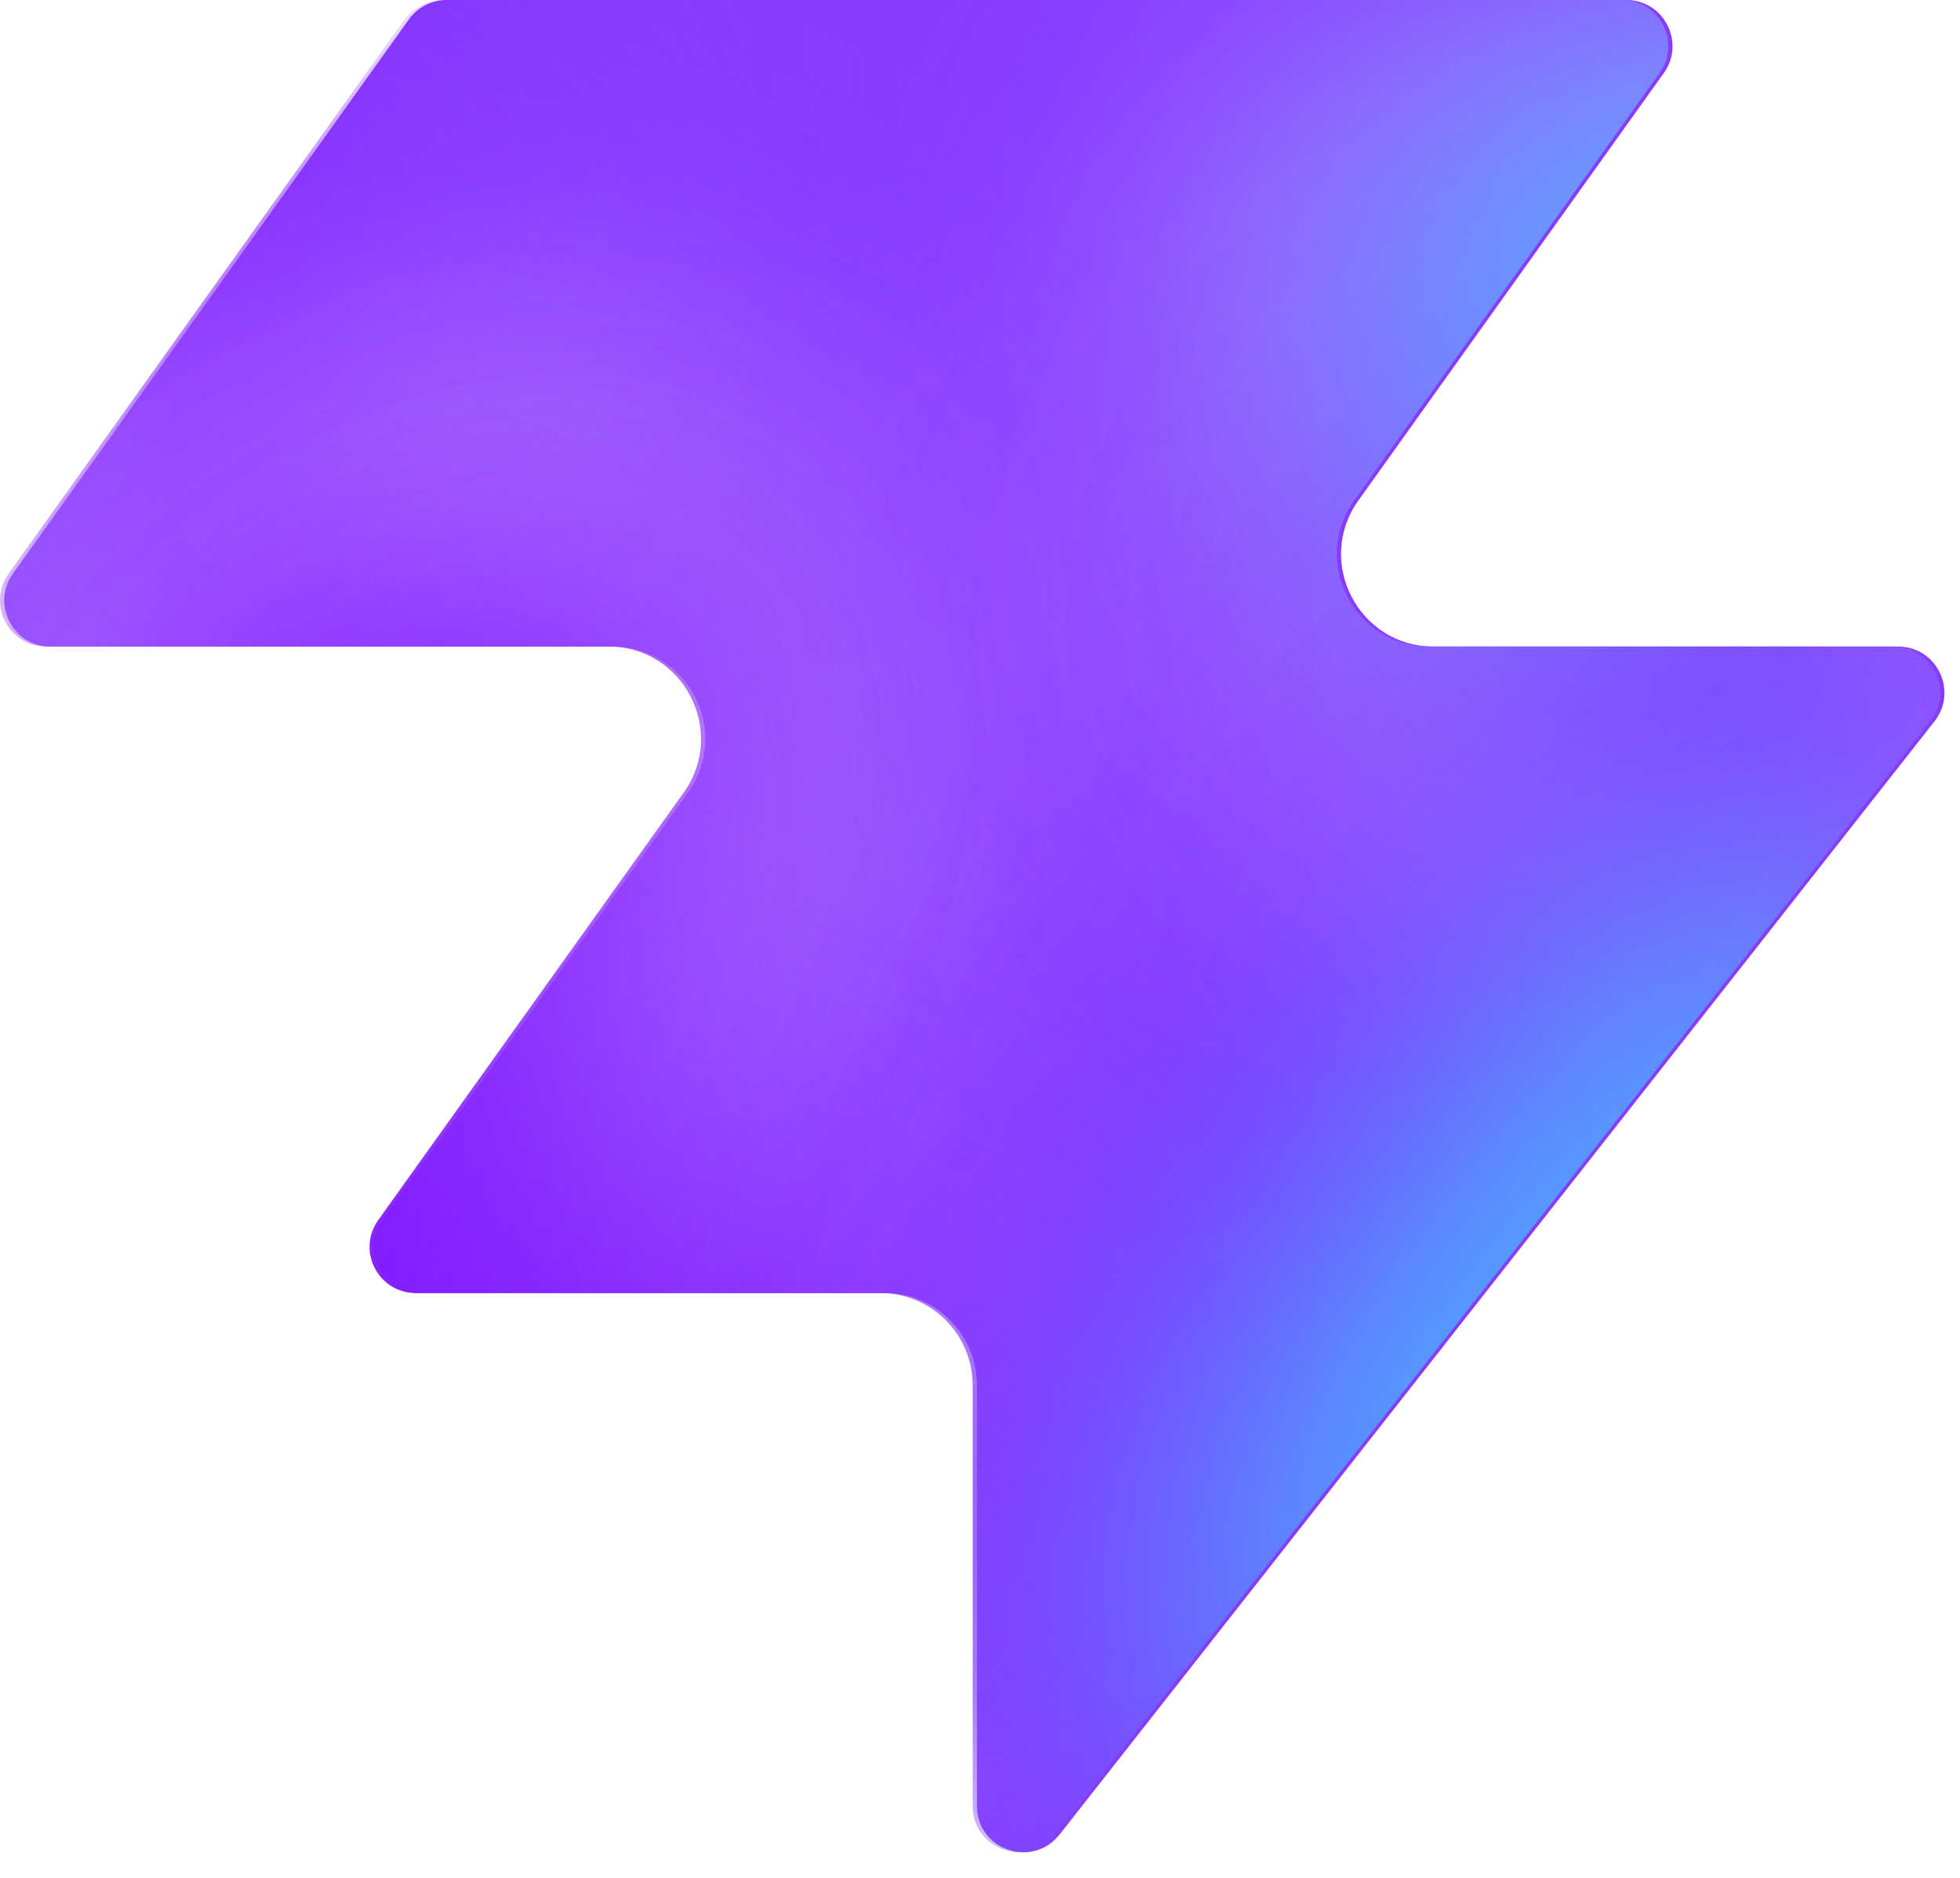
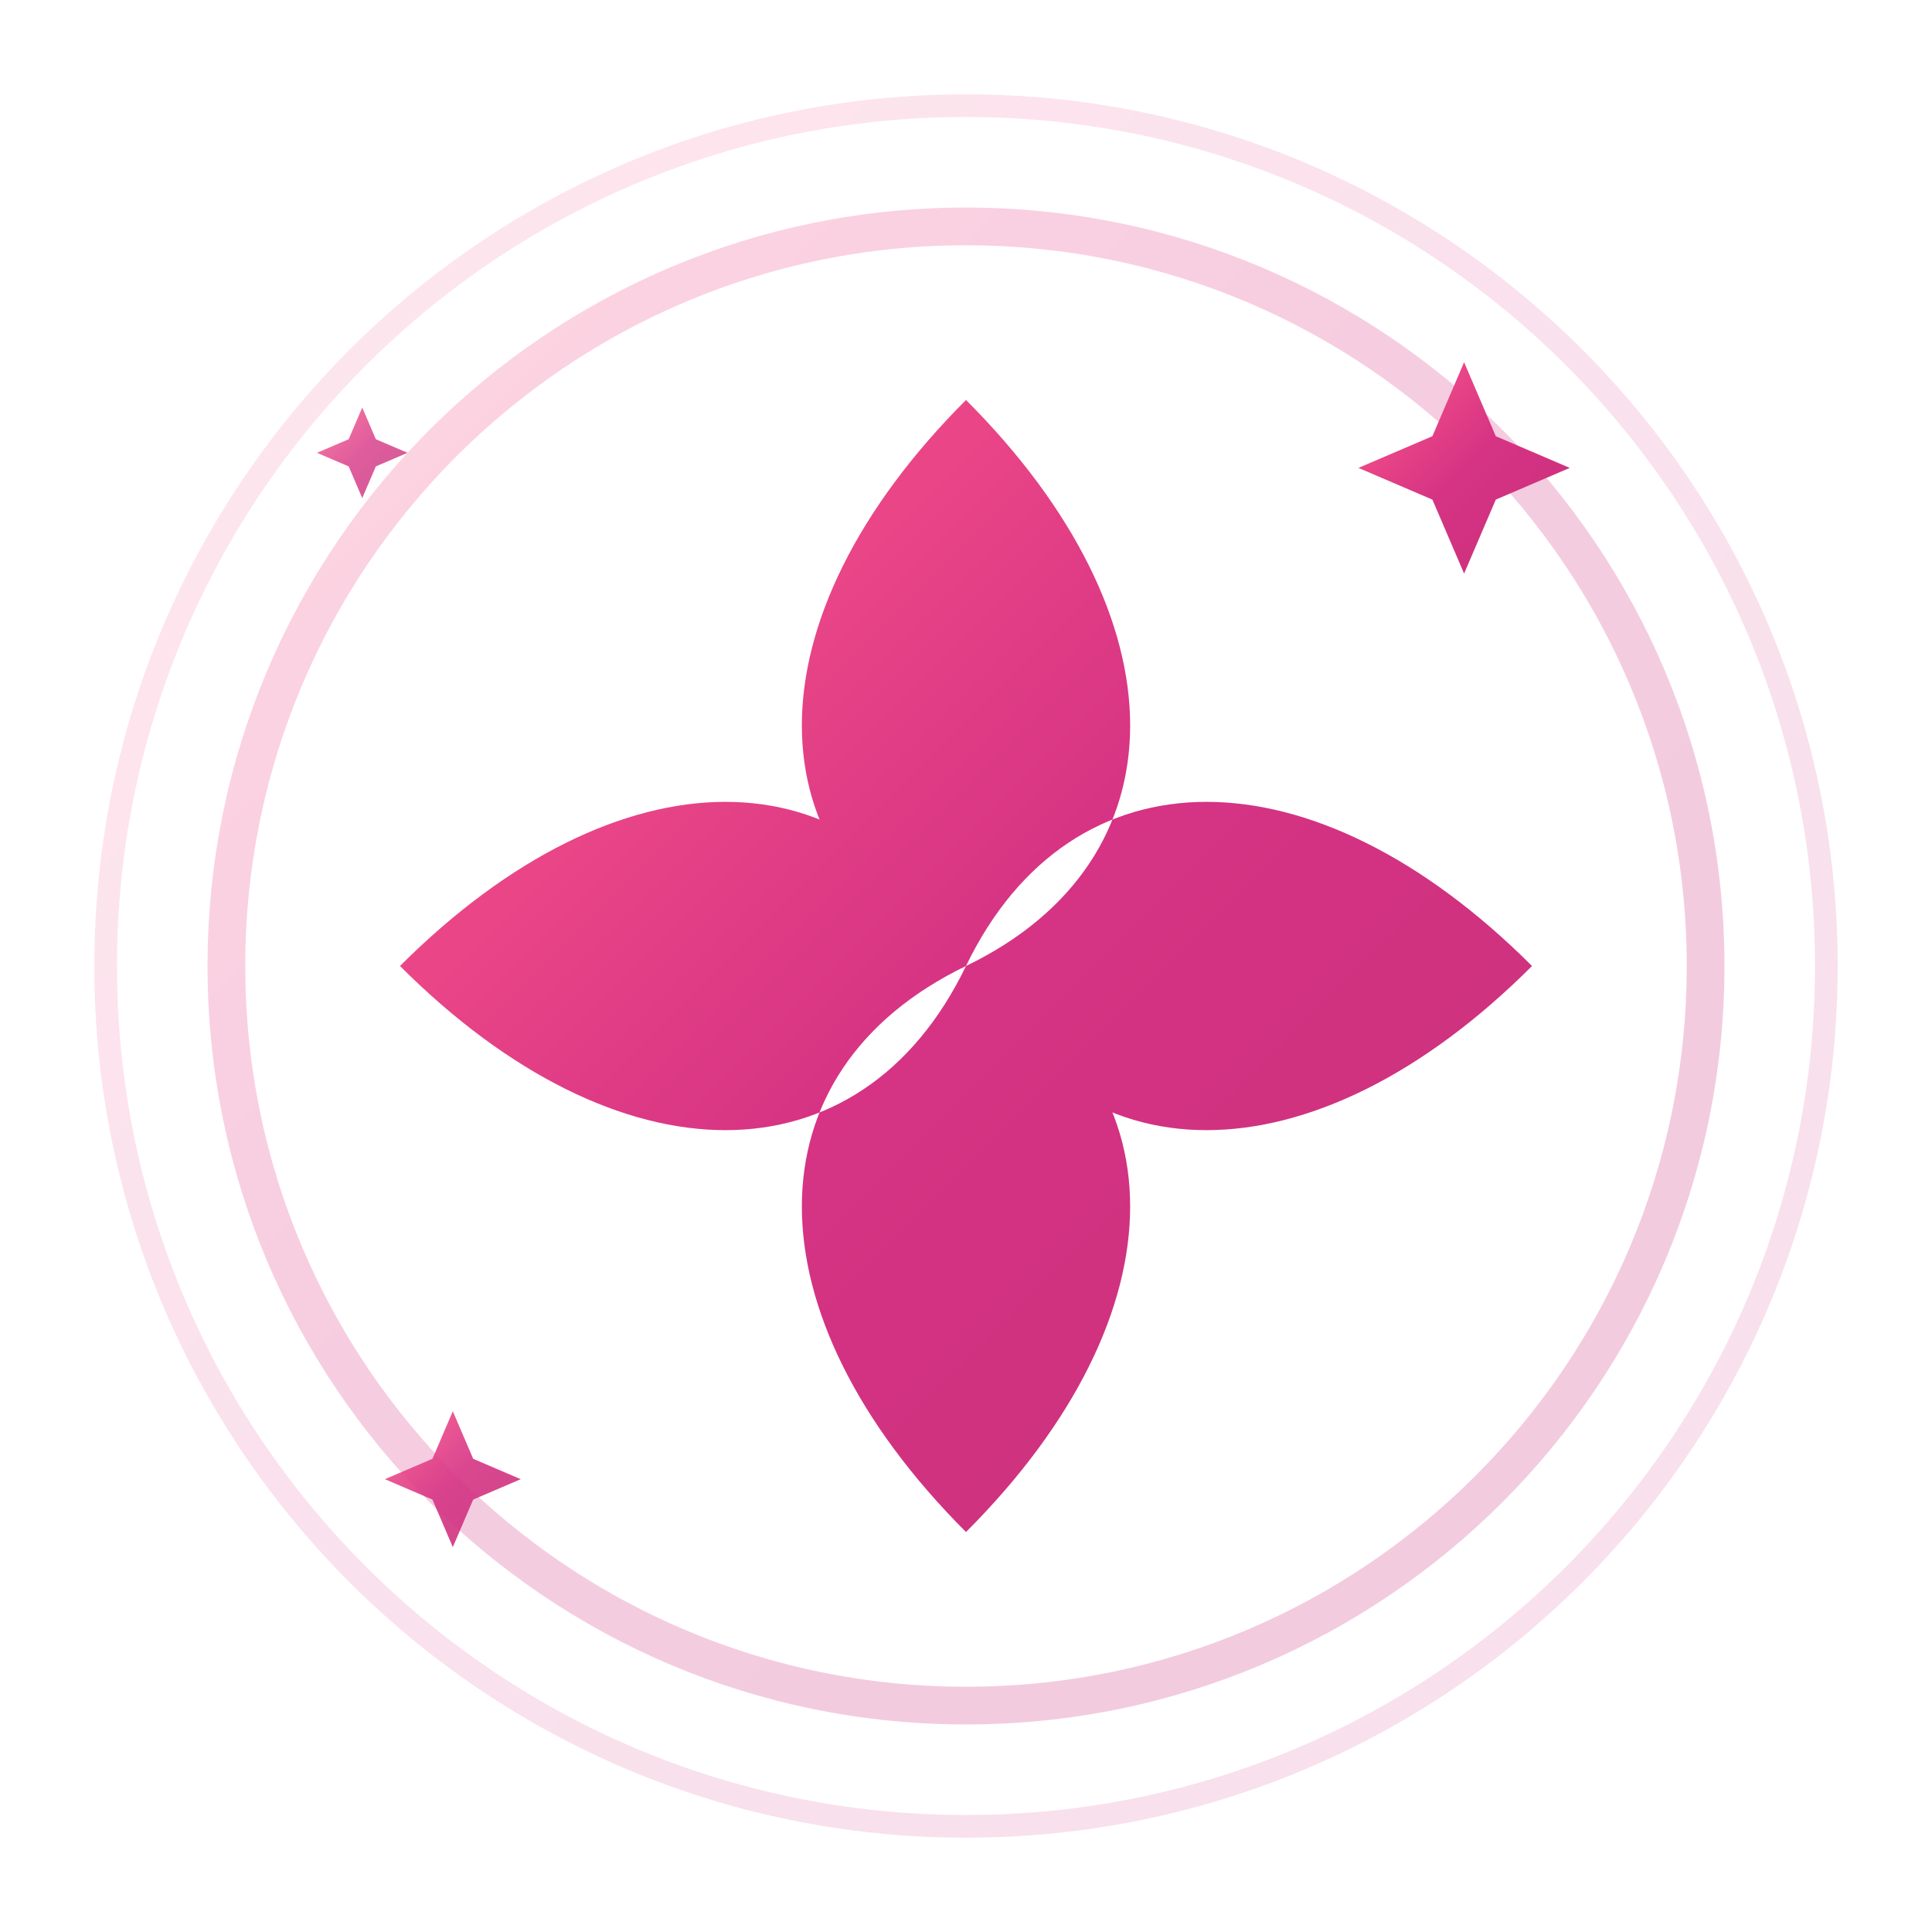
- <svg xmlns="http://www.w3.org/2000/svg" width="48" height="46" fill="none" viewBox="0 0 48 46">
-   <path fill="#863bff" d="M25.946 44.938c-.664.845-2.021.375-2.021-.698V33.937a2.26 2.26 0 0 0-2.262-2.262H10.287c-.92 0-1.456-1.04-.92-1.788l7.48-10.471c1.07-1.497 0-3.578-1.842-3.578H1.237c-.92 0-1.456-1.04-.92-1.788L10.013.474c.214-.297.556-.474.92-.474h28.894c.92 0 1.456 1.04.92 1.788l-7.48 10.471c-1.07 1.498 0 3.579 1.842 3.579h11.377c.943 0 1.473 1.088.89 1.83L25.947 44.94z" style="fill:#863bff;fill:color(display-p3 .525 .23 1);fill-opacity:1" />
-   <mask id="a" width="48" height="46" x="0" y="0" maskUnits="userSpaceOnUse" style="mask-type:alpha">
-     <path fill="#000" d="M25.842 44.938c-.664.844-2.021.375-2.021-.698V33.937a2.26 2.26 0 0 0-2.262-2.262H10.183c-.92 0-1.456-1.04-.92-1.788l7.48-10.471c1.07-1.498 0-3.579-1.842-3.579H1.133c-.92 0-1.456-1.04-.92-1.787L9.91.473c.214-.297.556-.474.92-.474h28.894c.92 0 1.456 1.04.92 1.788l-7.48 10.471c-1.07 1.498 0 3.578 1.842 3.578h11.377c.943 0 1.473 1.088.89 1.832L25.843 44.94z" style="fill:#000;fill-opacity:1" />
-   </mask>
-   <g mask="url(#a)">
-     <g filter="url(#b)">
-       <ellipse cx="5.508" cy="14.704" fill="#ede6ff" rx="5.508" ry="14.704" style="fill:#ede6ff;fill:color(display-p3 .927 .903 1);fill-opacity:1" transform="matrix(.00324 1 1 -.00324 -4.47 31.516)" />
-     </g>
-     <g filter="url(#c)">
-       <ellipse cx="10.399" cy="29.851" fill="#ede6ff" rx="10.399" ry="29.851" style="fill:#ede6ff;fill:color(display-p3 .927 .903 1);fill-opacity:1" transform="matrix(.00324 1 1 -.00324 -39.328 7.883)" />
-     </g>
-     <g filter="url(#d)">
-       <ellipse cx="5.508" cy="30.487" fill="#7e14ff" rx="5.508" ry="30.487" style="fill:#7e14ff;fill:color(display-p3 .492 .077 1);fill-opacity:1" transform="rotate(89.814 -25.913 -14.639)scale(1 -1)" />
-     </g>
-     <g filter="url(#e)">
-       <ellipse cx="5.508" cy="30.599" fill="#7e14ff" rx="5.508" ry="30.599" style="fill:#7e14ff;fill:color(display-p3 .492 .077 1);fill-opacity:1" transform="rotate(89.814 -32.644 -3.334)scale(1 -1)" />
-     </g>
-     <g filter="url(#f)">
-       <ellipse cx="5.508" cy="30.599" fill="#7e14ff" rx="5.508" ry="30.599" style="fill:#7e14ff;fill:color(display-p3 .492 .077 1);fill-opacity:1" transform="matrix(.00324 1 1 -.00324 -34.34 30.47)" />
-     </g>
-     <g filter="url(#g)">
-       <ellipse cx="14.072" cy="22.078" fill="#ede6ff" rx="14.072" ry="22.078" style="fill:#ede6ff;fill:color(display-p3 .927 .903 1);fill-opacity:1" transform="rotate(93.35 24.506 48.493)scale(-1 1)" />
-     </g>
-     <g filter="url(#h)">
-       <ellipse cx="3.47" cy="21.501" fill="#7e14ff" rx="3.47" ry="21.501" style="fill:#7e14ff;fill:color(display-p3 .492 .077 1);fill-opacity:1" transform="rotate(89.009 28.708 47.59)scale(-1 1)" />
-     </g>
-     <g filter="url(#i)">
-       <ellipse cx="3.47" cy="21.501" fill="#7e14ff" rx="3.47" ry="21.501" style="fill:#7e14ff;fill:color(display-p3 .492 .077 1);fill-opacity:1" transform="rotate(89.009 28.708 47.59)scale(-1 1)" />
-     </g>
-     <g filter="url(#j)">
-       <ellipse cx=".387" cy="8.972" fill="#7e14ff" rx="4.407" ry="29.108" style="fill:#7e14ff;fill:color(display-p3 .492 .077 1);fill-opacity:1" transform="rotate(39.51 .387 8.972)" />
-     </g>
-     <g filter="url(#k)">
-       <ellipse cx="47.523" cy="-6.092" fill="#7e14ff" rx="4.407" ry="29.108" style="fill:#7e14ff;fill:color(display-p3 .492 .077 1);fill-opacity:1" transform="rotate(37.892 47.523 -6.092)" />
-     </g>
-     <g filter="url(#l)">
-       <ellipse cx="41.412" cy="6.333" fill="#47bfff" rx="5.971" ry="9.665" style="fill:#47bfff;fill:color(display-p3 .28 .748 1);fill-opacity:1" transform="rotate(37.892 41.412 6.333)" />
-     </g>
-     <g filter="url(#m)">
-       <ellipse cx="-1.879" cy="38.332" fill="#7e14ff" rx="4.407" ry="29.108" style="fill:#7e14ff;fill:color(display-p3 .492 .077 1);fill-opacity:1" transform="rotate(37.892 -1.88 38.332)" />
-     </g>
-     <g filter="url(#n)">
-       <ellipse cx="-1.879" cy="38.332" fill="#7e14ff" rx="4.407" ry="29.108" style="fill:#7e14ff;fill:color(display-p3 .492 .077 1);fill-opacity:1" transform="rotate(37.892 -1.88 38.332)" />
-     </g>
-     <g filter="url(#o)">
-       <ellipse cx="35.651" cy="29.907" fill="#7e14ff" rx="4.407" ry="29.108" style="fill:#7e14ff;fill:color(display-p3 .492 .077 1);fill-opacity:1" transform="rotate(37.892 35.651 29.907)" />
-     </g>
-     <g filter="url(#p)">
-       <ellipse cx="38.418" cy="32.4" fill="#47bfff" rx="5.971" ry="15.297" style="fill:#47bfff;fill:color(display-p3 .28 .748 1);fill-opacity:1" transform="rotate(37.892 38.418 32.4)" />
-     </g>
+ <svg xmlns="http://www.w3.org/2000/svg" width="512" height="512" viewBox="0 0 512 512" fill="none" role="img">
+   <defs>
+     <linearGradient id="sich-gradient" x1="0%" y1="0%" x2="100%" y2="100%">
+       <stop offset="0%" stop-color="#FF5A8A" />
+       <stop offset="50%" stop-color="#D63384" />
+       <stop offset="100%" stop-color="#C8307A" />
+     </linearGradient>
+   </defs>
+   <circle cx="256" cy="256" r="196" fill="none" stroke="url(#sich-gradient)" stroke-opacity="0.25" stroke-width="10" />
+   <circle cx="256" cy="256" r="228" fill="none" stroke="url(#sich-gradient)" stroke-opacity="0.15" stroke-width="6" />
+   <g transform="translate(256,256)">
+     <path d="M0,-150 C58,-92 58,-28 0,0 C-58,-28 -58,-92 0,-150 Z M0,150 C58,92 58,28 0,0 C-58,28 -58,92 0,150 Z M-150,0 C-92,-58 -28,-58 0,0 C-28,58 -92,58 -150,0 Z M150,0 C92,-58 28,-58 0,0 C28,58 92,58 150,0 Z" fill="url(#sich-gradient)" />
  </g>
-   <defs>
-     <filter id="b" width="60.045" height="41.654" x="-19.77" y="16.149" color-interpolation-filters="sRGB" filterUnits="userSpaceOnUse">
-       <feFlood flood-opacity="0" result="BackgroundImageFix" />
-       <feBlend in="SourceGraphic" in2="BackgroundImageFix" result="shape" />
-       <feGaussianBlur result="effect1_foregroundBlur_2002_17158" stdDeviation="7.659" />
-     </filter>
-     <filter id="c" width="90.34" height="51.437" x="-54.613" y="-7.533" color-interpolation-filters="sRGB" filterUnits="userSpaceOnUse">
-       <feFlood flood-opacity="0" result="BackgroundImageFix" />
-       <feBlend in="SourceGraphic" in2="BackgroundImageFix" result="shape" />
-       <feGaussianBlur result="effect1_foregroundBlur_2002_17158" stdDeviation="7.659" />
-     </filter>
-     <filter id="d" width="79.355" height="29.4" x="-49.64" y="2.03" color-interpolation-filters="sRGB" filterUnits="userSpaceOnUse">
-       <feFlood flood-opacity="0" result="BackgroundImageFix" />
-       <feBlend in="SourceGraphic" in2="BackgroundImageFix" result="shape" />
-       <feGaussianBlur result="effect1_foregroundBlur_2002_17158" stdDeviation="4.596" />
-     </filter>
-     <filter id="e" width="79.579" height="29.4" x="-45.045" y="20.029" color-interpolation-filters="sRGB" filterUnits="userSpaceOnUse">
-       <feFlood flood-opacity="0" result="BackgroundImageFix" />
-       <feBlend in="SourceGraphic" in2="BackgroundImageFix" result="shape" />
-       <feGaussianBlur result="effect1_foregroundBlur_2002_17158" stdDeviation="4.596" />
-     </filter>
-     <filter id="f" width="79.579" height="29.4" x="-43.513" y="21.178" color-interpolation-filters="sRGB" filterUnits="userSpaceOnUse">
-       <feFlood flood-opacity="0" result="BackgroundImageFix" />
-       <feBlend in="SourceGraphic" in2="BackgroundImageFix" result="shape" />
-       <feGaussianBlur result="effect1_foregroundBlur_2002_17158" stdDeviation="4.596" />
-     </filter>
-     <filter id="g" width="74.749" height="58.852" x="15.756" y="-17.901" color-interpolation-filters="sRGB" filterUnits="userSpaceOnUse">
-       <feFlood flood-opacity="0" result="BackgroundImageFix" />
-       <feBlend in="SourceGraphic" in2="BackgroundImageFix" result="shape" />
-       <feGaussianBlur result="effect1_foregroundBlur_2002_17158" stdDeviation="7.659" />
-     </filter>
-     <filter id="h" width="61.377" height="25.362" x="23.548" y="2.284" color-interpolation-filters="sRGB" filterUnits="userSpaceOnUse">
-       <feFlood flood-opacity="0" result="BackgroundImageFix" />
-       <feBlend in="SourceGraphic" in2="BackgroundImageFix" result="shape" />
-       <feGaussianBlur result="effect1_foregroundBlur_2002_17158" stdDeviation="4.596" />
-     </filter>
-     <filter id="i" width="61.377" height="25.362" x="23.548" y="2.284" color-interpolation-filters="sRGB" filterUnits="userSpaceOnUse">
-       <feFlood flood-opacity="0" result="BackgroundImageFix" />
-       <feBlend in="SourceGraphic" in2="BackgroundImageFix" result="shape" />
-       <feGaussianBlur result="effect1_foregroundBlur_2002_17158" stdDeviation="4.596" />
-     </filter>
-     <filter id="j" width="56.045" height="63.649" x="-27.636" y="-22.853" color-interpolation-filters="sRGB" filterUnits="userSpaceOnUse">
-       <feFlood flood-opacity="0" result="BackgroundImageFix" />
-       <feBlend in="SourceGraphic" in2="BackgroundImageFix" result="shape" />
-       <feGaussianBlur result="effect1_foregroundBlur_2002_17158" stdDeviation="4.596" />
-     </filter>
-     <filter id="k" width="54.814" height="64.646" x="20.116" y="-38.415" color-interpolation-filters="sRGB" filterUnits="userSpaceOnUse">
-       <feFlood flood-opacity="0" result="BackgroundImageFix" />
-       <feBlend in="SourceGraphic" in2="BackgroundImageFix" result="shape" />
-       <feGaussianBlur result="effect1_foregroundBlur_2002_17158" stdDeviation="4.596" />
-     </filter>
-     <filter id="l" width="33.541" height="35.313" x="24.641" y="-11.323" color-interpolation-filters="sRGB" filterUnits="userSpaceOnUse">
-       <feFlood flood-opacity="0" result="BackgroundImageFix" />
-       <feBlend in="SourceGraphic" in2="BackgroundImageFix" result="shape" />
-       <feGaussianBlur result="effect1_foregroundBlur_2002_17158" stdDeviation="4.596" />
-     </filter>
-     <filter id="m" width="54.814" height="64.646" x="-29.286" y="6.009" color-interpolation-filters="sRGB" filterUnits="userSpaceOnUse">
-       <feFlood flood-opacity="0" result="BackgroundImageFix" />
-       <feBlend in="SourceGraphic" in2="BackgroundImageFix" result="shape" />
-       <feGaussianBlur result="effect1_foregroundBlur_2002_17158" stdDeviation="4.596" />
-     </filter>
-     <filter id="n" width="54.814" height="64.646" x="-29.286" y="6.009" color-interpolation-filters="sRGB" filterUnits="userSpaceOnUse">
-       <feFlood flood-opacity="0" result="BackgroundImageFix" />
-       <feBlend in="SourceGraphic" in2="BackgroundImageFix" result="shape" />
-       <feGaussianBlur result="effect1_foregroundBlur_2002_17158" stdDeviation="4.596" />
-     </filter>
-     <filter id="o" width="54.814" height="64.646" x="8.244" y="-2.416" color-interpolation-filters="sRGB" filterUnits="userSpaceOnUse">
-       <feFlood flood-opacity="0" result="BackgroundImageFix" />
-       <feBlend in="SourceGraphic" in2="BackgroundImageFix" result="shape" />
-       <feGaussianBlur result="effect1_foregroundBlur_2002_17158" stdDeviation="4.596" />
-     </filter>
-     <filter id="p" width="39.409" height="43.623" x="18.713" y="10.588" color-interpolation-filters="sRGB" filterUnits="userSpaceOnUse">
-       <feFlood flood-opacity="0" result="BackgroundImageFix" />
-       <feBlend in="SourceGraphic" in2="BackgroundImageFix" result="shape" />
-       <feGaussianBlur result="effect1_foregroundBlur_2002_17158" stdDeviation="4.596" />
-     </filter>
-   </defs>
+   <g transform="translate(388,124) scale(1.4)">
+     <path d="M0,-20 L6,-6 L20,0 L6,6 L0,20 L-6,6 L-20,0 L-6,-6 Z" fill="url(#sich-gradient)" />
+   </g>
+   <g transform="translate(120,392) scale(0.9)">
+     <path d="M0,-20 L6,-6 L20,0 L6,6 L0,20 L-6,6 L-20,0 L-6,-6 Z" fill="url(#sich-gradient)" opacity="0.9" />
+   </g>
+   <g transform="translate(96,120) scale(0.6)">
+     <path d="M0,-20 L6,-6 L20,0 L6,6 L0,20 L-6,6 L-20,0 L-6,-6 Z" fill="url(#sich-gradient)" opacity="0.8" />
+   </g>
</svg>
